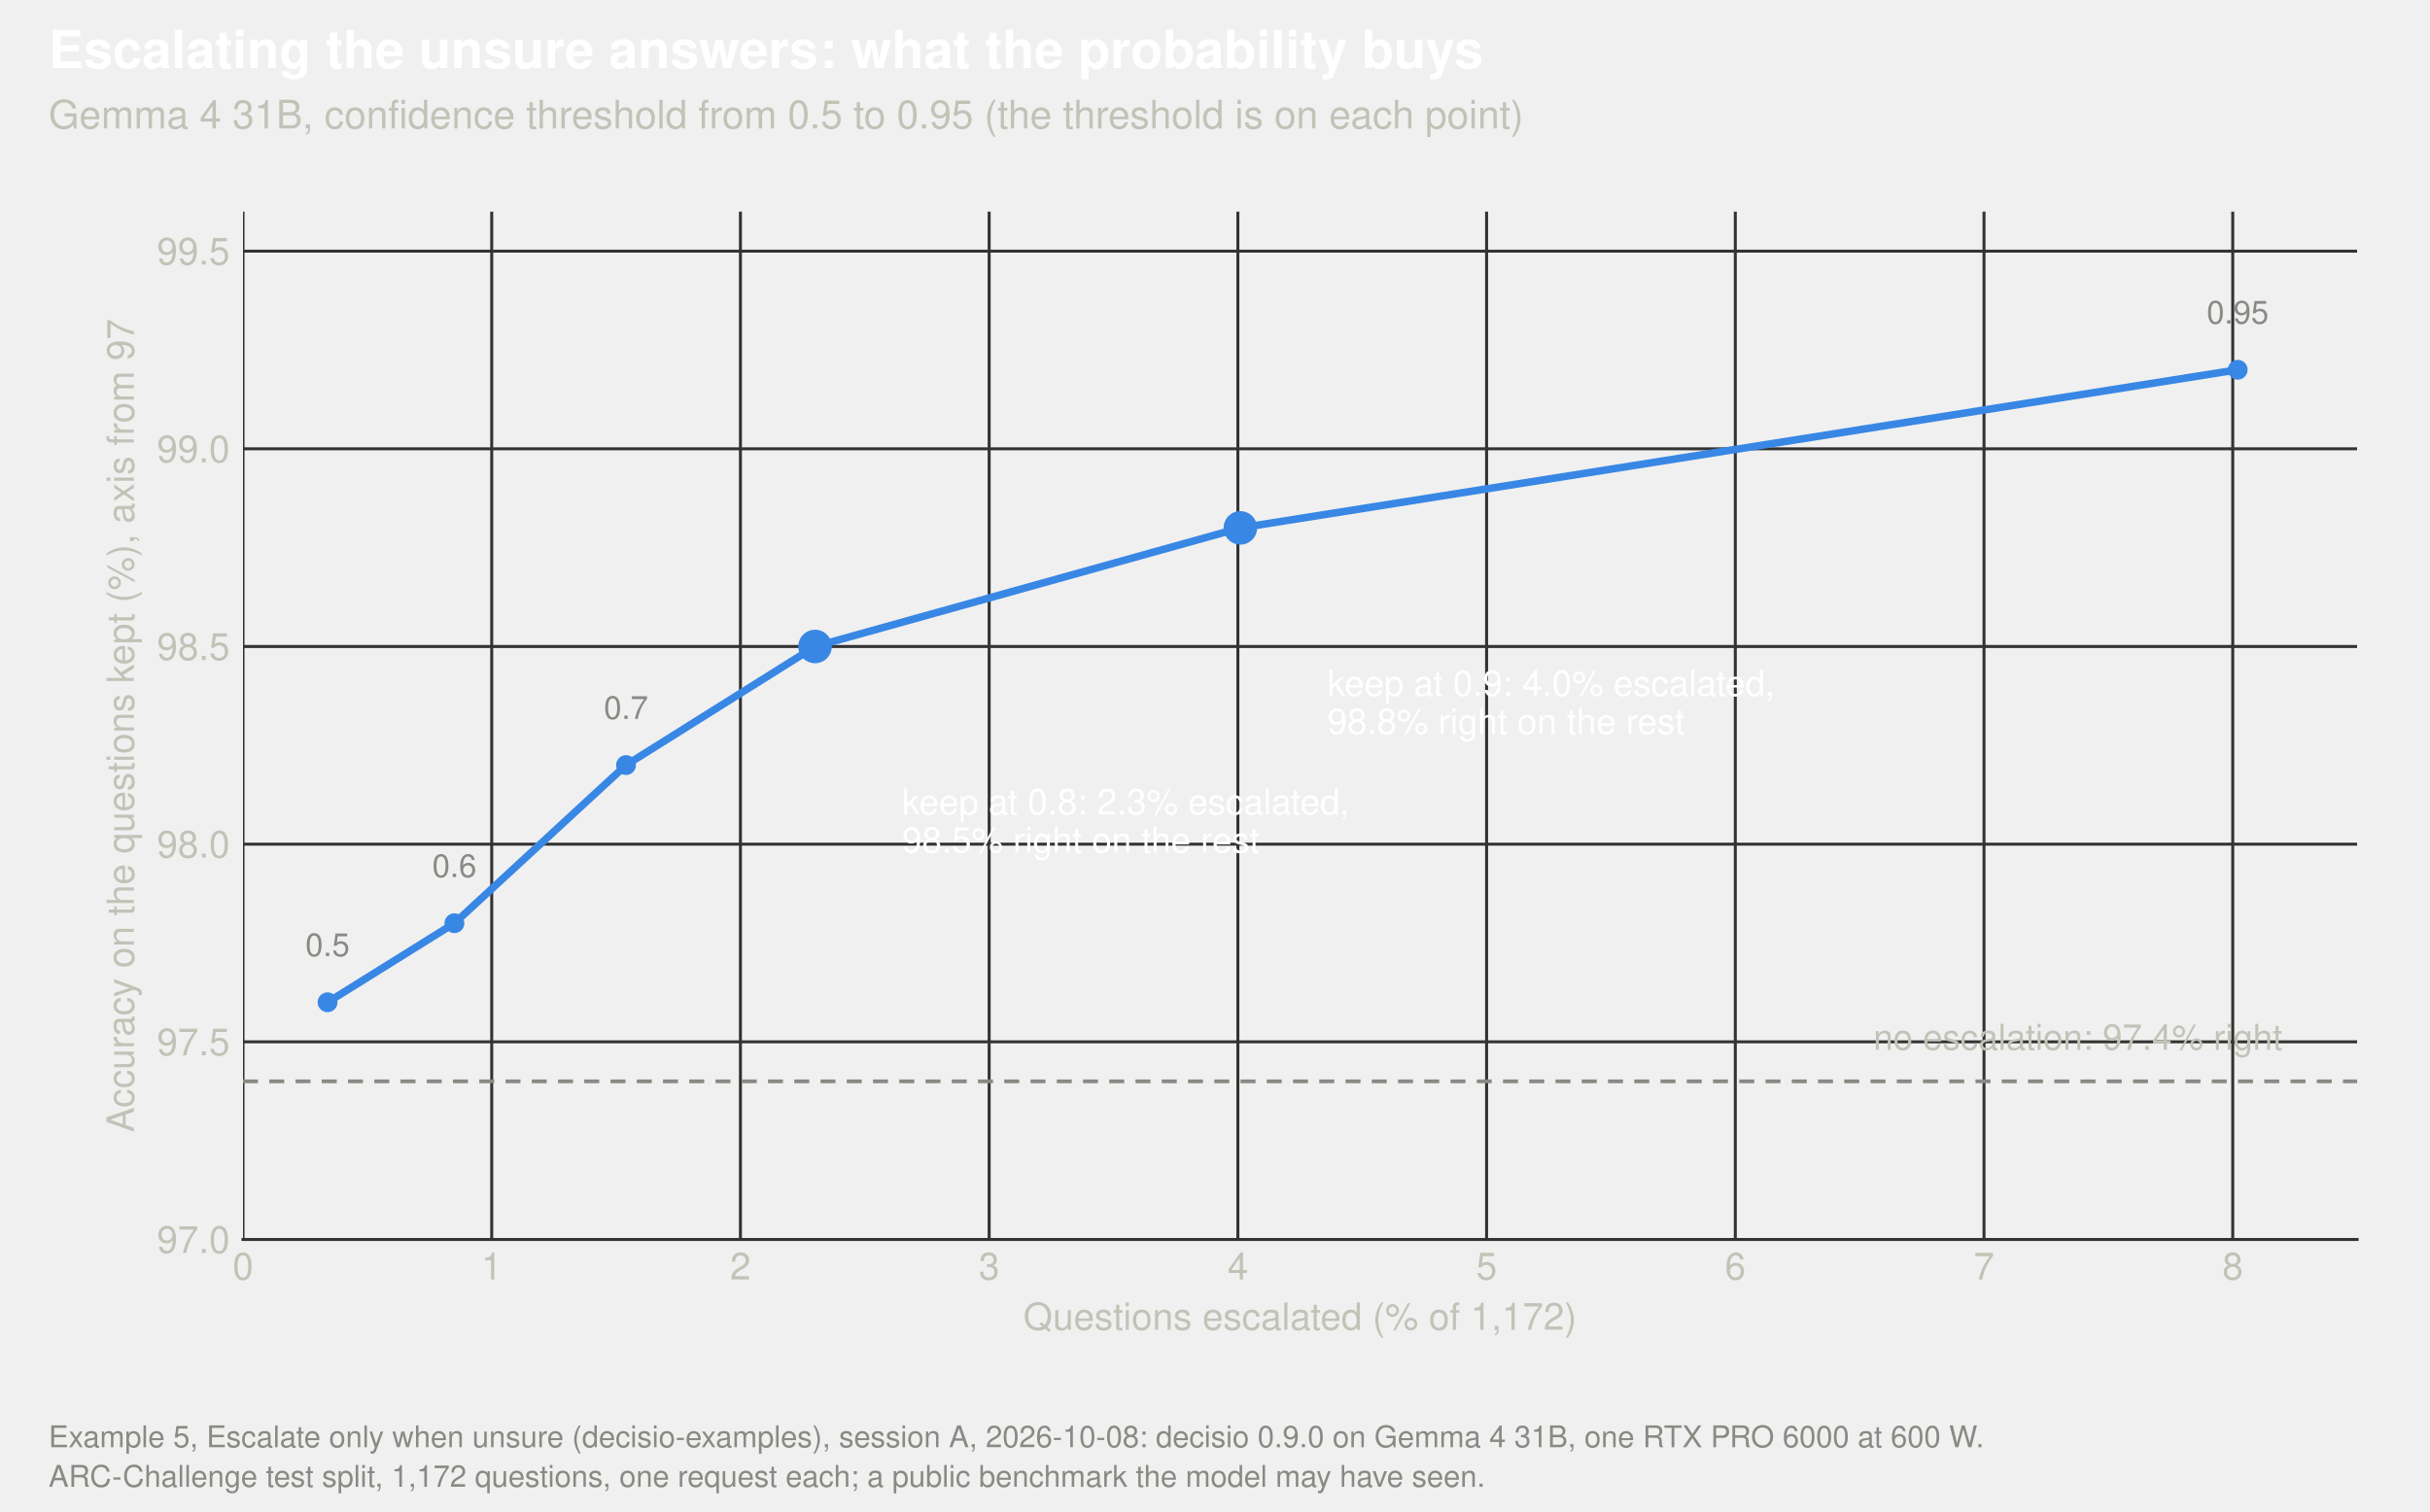
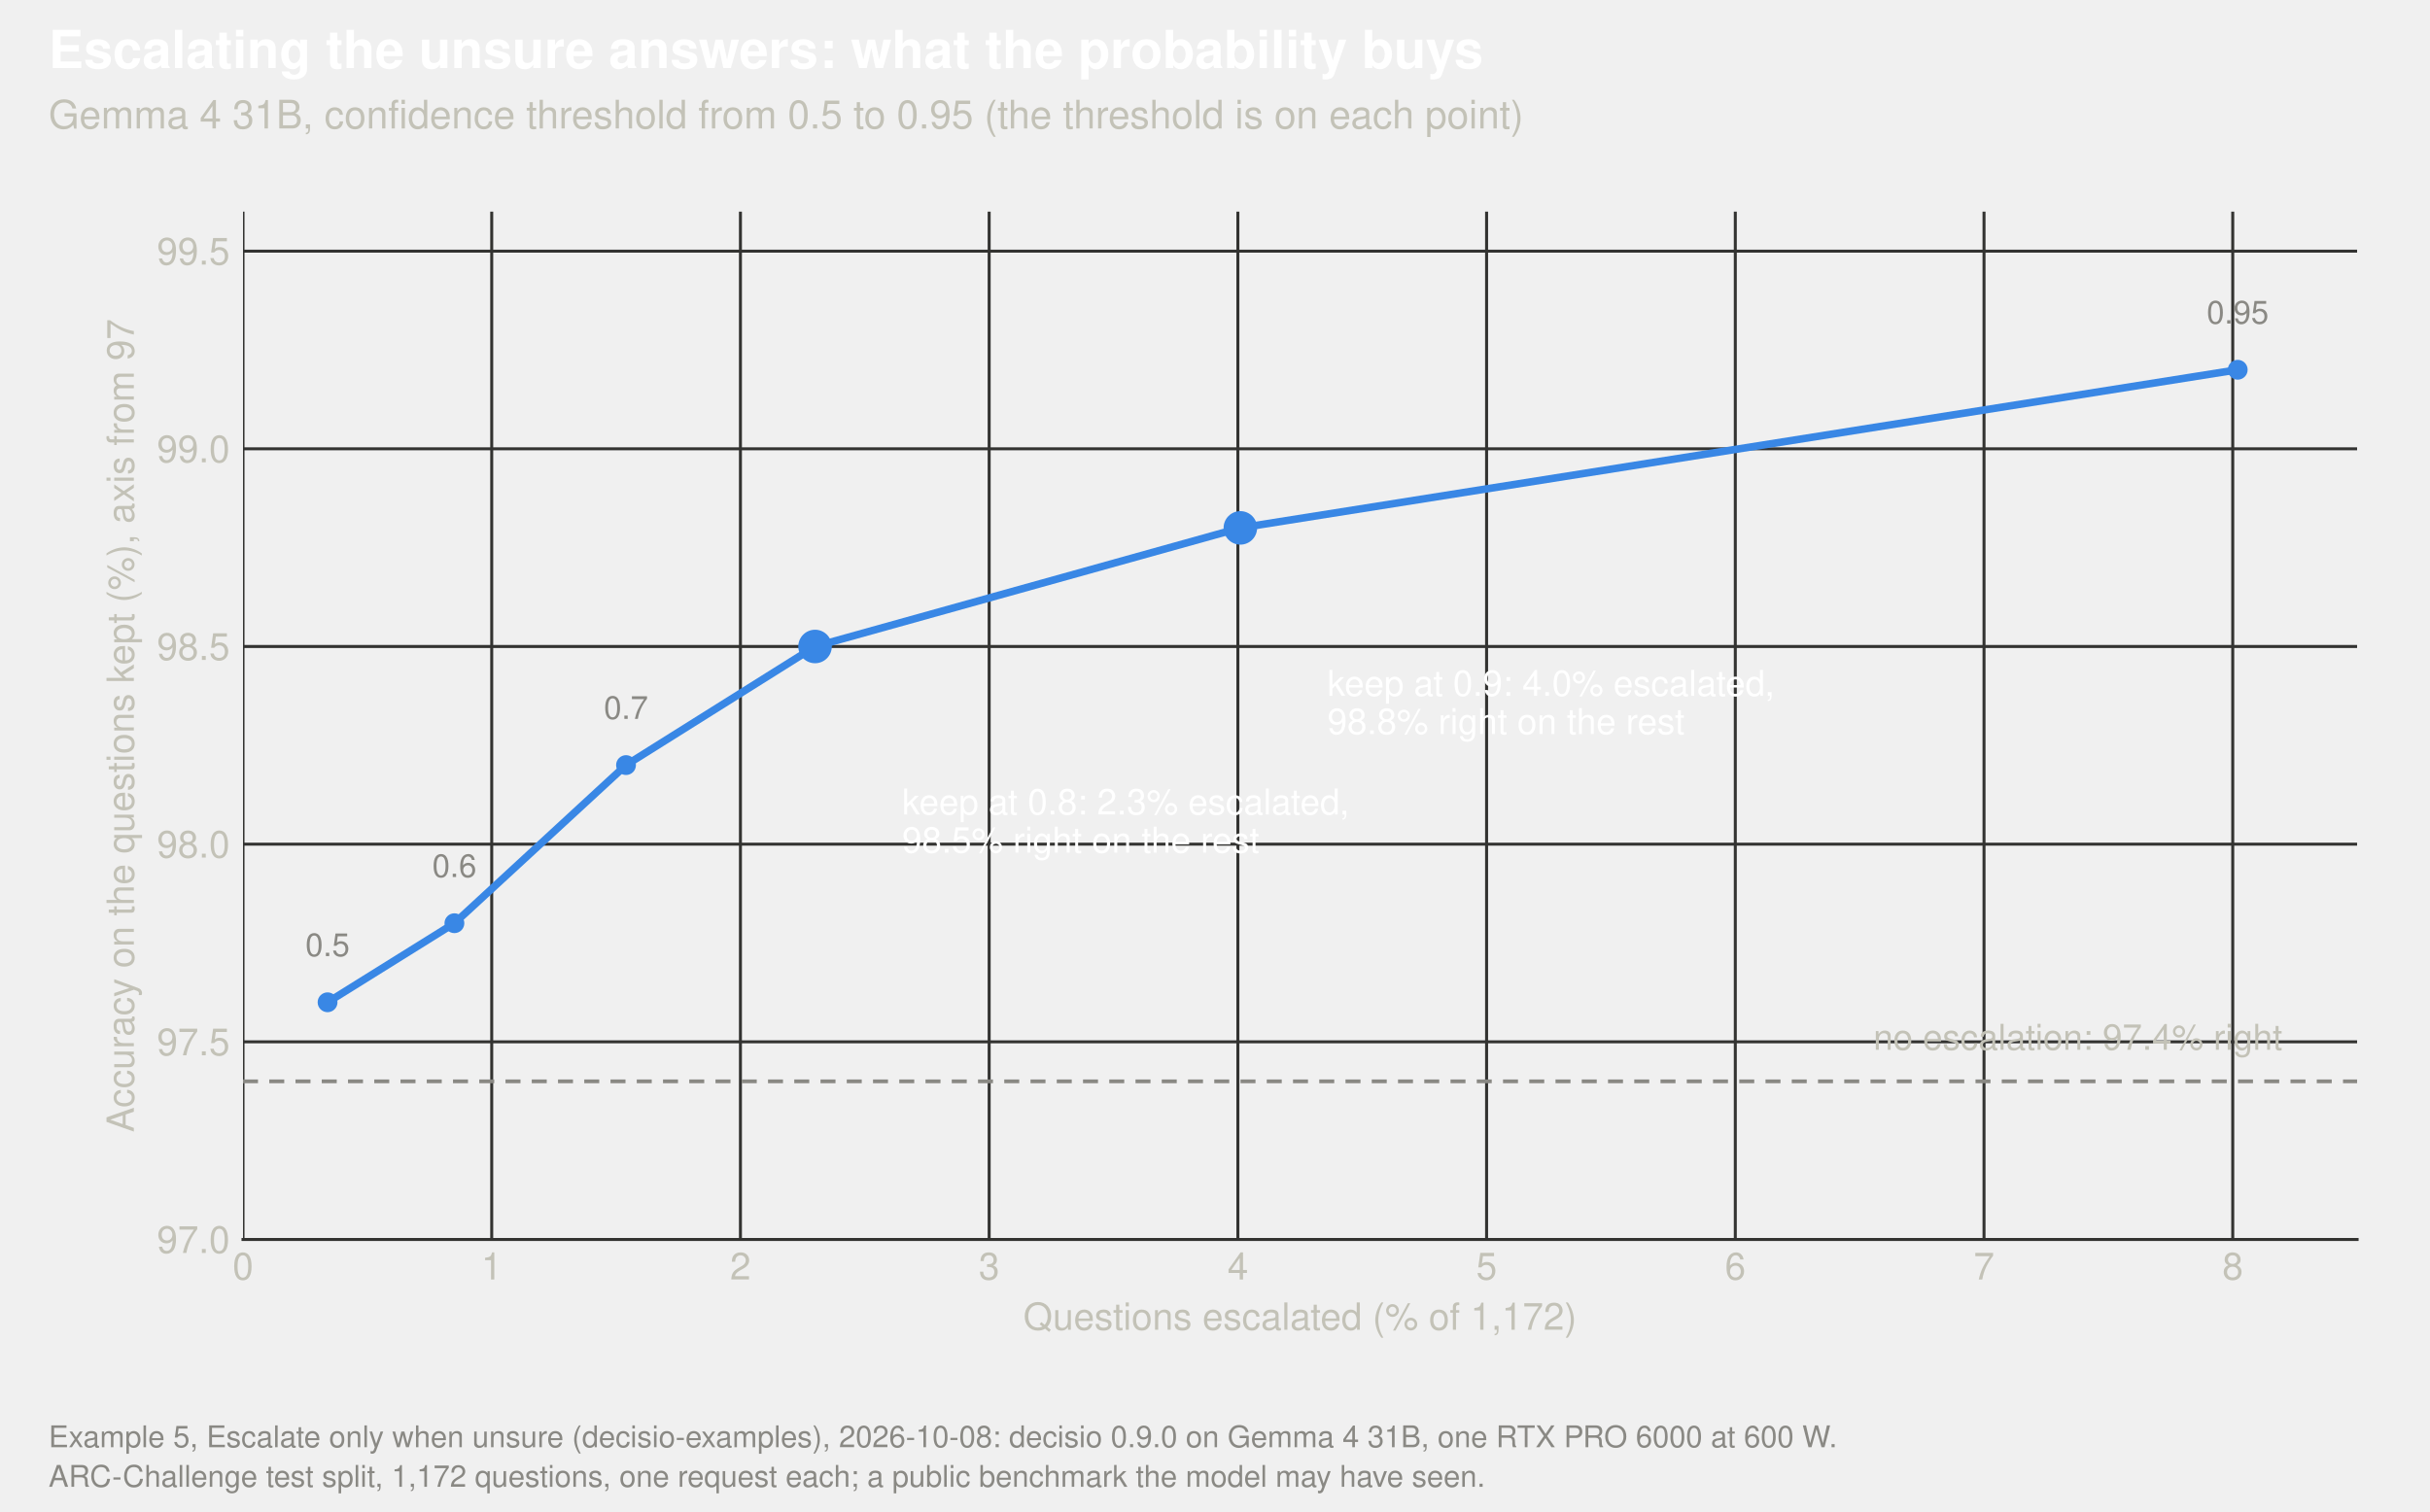
<svg xmlns="http://www.w3.org/2000/svg" width="648pt" height="403.2pt" viewBox="0 0 648 403.2" version="1.1">
  <defs>
    <style type="text/css">*{stroke-linejoin: round; stroke-linecap: butt}</style>
  </defs>
  <g id="figure_1">
    <g id="patch_1">
      <path d="M 0 403.2  L 648 403.2  L 648 0  L 0 0  L 0 403.2  z " style="fill: none" />
    </g>
    <g id="axes_1">
      <g id="patch_2">
        <path d="M 64.8 330.624  L 628.56 330.624  L 628.56 56.448  L 64.8 56.448  L 64.8 330.624  z " style="fill: none" />
      </g>
      <g id="matplotlib.axis_1">
        <g id="xtick_1">
          <g id="line2d_1">
            <path d="M 64.8 330.624  L 64.8 56.448  " clip-path="url(#p60c75ab5fe)" style="fill: none; stroke: #333331; stroke-width: 0.8; stroke-linecap: square" />
          </g>
          <g id="line2d_2" />
          <g id="text_1">
            <text style="fill: #c3c2b7; font: 10px 'Helvetica', 'Arial', 'DejaVu Sans'; text-anchor: middle" x="64.8" y="341.297" transform="rotate(-0 64.8 341.2974)">0</text>
          </g>
        </g>
        <g id="xtick_2">
          <g id="line2d_3">
            <path d="M 131.125 330.624  L 131.125 56.448  " clip-path="url(#p60c75ab5fe)" style="fill: none; stroke: #333331; stroke-width: 0.8; stroke-linecap: square" />
          </g>
          <g id="line2d_4" />
          <g id="text_2">
            <text style="fill: #c3c2b7; font: 10px 'Helvetica', 'Arial', 'DejaVu Sans'; text-anchor: middle" x="131.125" y="341.297" transform="rotate(-0 131.1247 341.2974)">1</text>
          </g>
        </g>
        <g id="xtick_3">
          <g id="line2d_5">
            <path d="M 197.449 330.624  L 197.449 56.448  " clip-path="url(#p60c75ab5fe)" style="fill: none; stroke: #333331; stroke-width: 0.8; stroke-linecap: square" />
          </g>
          <g id="line2d_6" />
          <g id="text_3">
            <text style="fill: #c3c2b7; font: 10px 'Helvetica', 'Arial', 'DejaVu Sans'; text-anchor: middle" x="197.449" y="341.297" transform="rotate(-0 197.4494 341.2974)">2</text>
          </g>
        </g>
        <g id="xtick_4">
          <g id="line2d_7">
            <path d="M 263.774 330.624  L 263.774 56.448  " clip-path="url(#p60c75ab5fe)" style="fill: none; stroke: #333331; stroke-width: 0.8; stroke-linecap: square" />
          </g>
          <g id="line2d_8" />
          <g id="text_4">
            <text style="fill: #c3c2b7; font: 10px 'Helvetica', 'Arial', 'DejaVu Sans'; text-anchor: middle" x="263.774" y="341.297" transform="rotate(-0 263.7741 341.2974)">3</text>
          </g>
        </g>
        <g id="xtick_5">
          <g id="line2d_9">
            <path d="M 330.099 330.624  L 330.099 56.448  " clip-path="url(#p60c75ab5fe)" style="fill: none; stroke: #333331; stroke-width: 0.8; stroke-linecap: square" />
          </g>
          <g id="line2d_10" />
          <g id="text_5">
            <text style="fill: #c3c2b7; font: 10px 'Helvetica', 'Arial', 'DejaVu Sans'; text-anchor: middle" x="330.099" y="341.297" transform="rotate(-0 330.0988 341.2974)">4</text>
          </g>
        </g>
        <g id="xtick_6">
          <g id="line2d_11">
            <path d="M 396.424 330.624  L 396.424 56.448  " clip-path="url(#p60c75ab5fe)" style="fill: none; stroke: #333331; stroke-width: 0.8; stroke-linecap: square" />
          </g>
          <g id="line2d_12" />
          <g id="text_6">
            <text style="fill: #c3c2b7; font: 10px 'Helvetica', 'Arial', 'DejaVu Sans'; text-anchor: middle" x="396.424" y="341.297" transform="rotate(-0 396.4235 341.2974)">5</text>
          </g>
        </g>
        <g id="xtick_7">
          <g id="line2d_13">
            <path d="M 462.748 330.624  L 462.748 56.448  " clip-path="url(#p60c75ab5fe)" style="fill: none; stroke: #333331; stroke-width: 0.8; stroke-linecap: square" />
          </g>
          <g id="line2d_14" />
          <g id="text_7">
            <text style="fill: #c3c2b7; font: 10px 'Helvetica', 'Arial', 'DejaVu Sans'; text-anchor: middle" x="462.748" y="341.297" transform="rotate(-0 462.7482 341.2974)">6</text>
          </g>
        </g>
        <g id="xtick_8">
          <g id="line2d_15">
            <path d="M 529.073 330.624  L 529.073 56.448  " clip-path="url(#p60c75ab5fe)" style="fill: none; stroke: #333331; stroke-width: 0.8; stroke-linecap: square" />
          </g>
          <g id="line2d_16" />
          <g id="text_8">
            <text style="fill: #c3c2b7; font: 10px 'Helvetica', 'Arial', 'DejaVu Sans'; text-anchor: middle" x="529.073" y="341.297" transform="rotate(-0 529.0729 341.2974)">7</text>
          </g>
        </g>
        <g id="xtick_9">
          <g id="line2d_17">
            <path d="M 595.398 330.624  L 595.398 56.448  " clip-path="url(#p60c75ab5fe)" style="fill: none; stroke: #333331; stroke-width: 0.8; stroke-linecap: square" />
          </g>
          <g id="line2d_18" />
          <g id="text_9">
            <text style="fill: #c3c2b7; font: 10px 'Helvetica', 'Arial', 'DejaVu Sans'; text-anchor: middle" x="595.398" y="341.297" transform="rotate(-0 595.3976 341.2974)">8</text>
          </g>
        </g>
        <g id="text_10">
          <text style="fill: #c3c2b7; font: 10px 'Helvetica', 'Arial', 'DejaVu Sans'; text-anchor: middle" x="346.68" y="354.707" transform="rotate(-0 346.68 354.7068)">Questions escalated (% of 1,172)</text>
        </g>
      </g>
      <g id="matplotlib.axis_2">
        <g id="ytick_1">
          <g id="line2d_19">
            <path d="M 64.8 330.624  L 628.56 330.624  " clip-path="url(#p60c75ab5fe)" style="fill: none; stroke: #333331; stroke-width: 0.8; stroke-linecap: square" />
          </g>
          <g id="line2d_20" />
          <g id="text_11">
            <text style="fill: #c3c2b7; font: 10px 'Helvetica', 'Arial', 'DejaVu Sans'; text-anchor: end" x="61.3" y="334.211" transform="rotate(-0 61.3 334.2107)">97.0</text>
          </g>
        </g>
        <g id="ytick_2">
          <g id="line2d_21">
            <path d="M 64.8 277.898  L 628.56 277.898  " clip-path="url(#p60c75ab5fe)" style="fill: none; stroke: #333331; stroke-width: 0.8; stroke-linecap: square" />
          </g>
          <g id="line2d_22" />
          <g id="text_12">
            <text style="fill: #c3c2b7; font: 10px 'Helvetica', 'Arial', 'DejaVu Sans'; text-anchor: end" x="61.3" y="281.485" transform="rotate(-0 61.3 281.4846)">97.5</text>
          </g>
        </g>
        <g id="ytick_3">
          <g id="line2d_23">
            <path d="M 64.8 225.172  L 628.56 225.172  " clip-path="url(#p60c75ab5fe)" style="fill: none; stroke: #333331; stroke-width: 0.8; stroke-linecap: square" />
          </g>
          <g id="line2d_24" />
          <g id="text_13">
            <text style="fill: #c3c2b7; font: 10px 'Helvetica', 'Arial', 'DejaVu Sans'; text-anchor: end" x="61.3" y="228.758" transform="rotate(-0 61.3 228.7584)">98.0</text>
          </g>
        </g>
        <g id="ytick_4">
          <g id="line2d_25">
            <path d="M 64.8 172.446  L 628.56 172.446  " clip-path="url(#p60c75ab5fe)" style="fill: none; stroke: #333331; stroke-width: 0.8; stroke-linecap: square" />
          </g>
          <g id="line2d_26" />
          <g id="text_14">
            <text style="fill: #c3c2b7; font: 10px 'Helvetica', 'Arial', 'DejaVu Sans'; text-anchor: end" x="61.3" y="176.032" transform="rotate(-0 61.3 176.0323)">98.5</text>
          </g>
        </g>
        <g id="ytick_5">
          <g id="line2d_27">
            <path d="M 64.8 119.719  L 628.56 119.719  " clip-path="url(#p60c75ab5fe)" style="fill: none; stroke: #333331; stroke-width: 0.8; stroke-linecap: square" />
          </g>
          <g id="line2d_28" />
          <g id="text_15">
            <text style="fill: #c3c2b7; font: 10px 'Helvetica', 'Arial', 'DejaVu Sans'; text-anchor: end" x="61.3" y="123.306" transform="rotate(-0 61.3 123.3061)">99.0</text>
          </g>
        </g>
        <g id="ytick_6">
          <g id="line2d_29">
            <path d="M 64.8 66.993  L 628.56 66.993  " clip-path="url(#p60c75ab5fe)" style="fill: none; stroke: #333331; stroke-width: 0.8; stroke-linecap: square" />
          </g>
          <g id="line2d_30" />
          <g id="text_16">
            <text style="fill: #c3c2b7; font: 10px 'Helvetica', 'Arial', 'DejaVu Sans'; text-anchor: end" x="61.3" y="70.58" transform="rotate(-0 61.3 70.57995)">99.5</text>
          </g>
        </g>
        <g id="text_17">
          <text style="fill: #c3c2b7; font: 10px 'Helvetica', 'Arial', 'DejaVu Sans'; text-anchor: middle" x="35.695" y="193.536" transform="rotate(-90 35.69531 193.536)">Accuracy on the questions kept (%), axis from 97</text>
        </g>
      </g>
      <g id="line2d_31">
        <path d="M 64.8 288.443  L 628.56 288.443  " clip-path="url(#p60c75ab5fe)" style="fill: none; stroke-dasharray: 4,3; stroke-dashoffset: 0; stroke: #8a8984" />
      </g>
      <g id="line2d_32">
        <path d="M 87.35 267.353  L 121.176 246.262  L 166.94 204.081  L 217.347 172.446  L 330.762 140.81  L 596.724 98.629  " clip-path="url(#p60c75ab5fe)" style="fill: none; stroke: #3987e5; stroke-width: 2; stroke-linecap: square" />
      </g>
      <g id="patch_3">
        <path d="M 64.8 330.624  L 628.56 330.624  " style="fill: none; stroke: #333331; stroke-width: 0.8; stroke-linejoin: miter; stroke-linecap: square" />
      </g>
      <g id="text_18">
        <text style="fill: #c3c2b7; font: 9.5px 'Helvetica', 'Arial', 'DejaVu Sans'; text-anchor: end" x="608.663" y="280.014" transform="rotate(-0 608.6626 280.0141)">no escalation: 97.4% right</text>
      </g>
      <g id="PathCollection_1">
        <path d="M 87.35 269.998  C 88.052 269.998 88.725 269.72 89.221 269.223  C 89.717 268.727 89.996 268.054 89.996 267.353  C 89.996 266.651 89.717 265.978 89.221 265.482  C 88.725 264.986 88.052 264.707 87.35 264.707  C 86.649 264.707 85.976 264.986 85.48 265.482  C 84.983 265.978 84.705 266.651 84.705 267.353  C 84.705 268.054 84.983 268.727 85.48 269.223  C 85.976 269.72 86.649 269.998 87.35 269.998  z " clip-path="url(#p60c75ab5fe)" style="fill: #3987e5" />
      </g>
      <g id="text_19">
        <text style="fill: #8a8984; font: 8.5px 'Helvetica', 'Arial', 'DejaVu Sans'; text-anchor: middle" x="87.35" y="255.036" transform="rotate(-0 87.3504 255.0357)">0.5</text>
      </g>
      <g id="PathCollection_2">
        <path d="M 121.176 248.908  C 121.878 248.908 122.551 248.629 123.047 248.133  C 123.543 247.637 123.822 246.964 123.822 246.262  C 123.822 245.56 123.543 244.887 123.047 244.391  C 122.551 243.895 121.878 243.616 121.176 243.616  C 120.474 243.616 119.801 243.895 119.305 244.391  C 118.809 244.887 118.53 245.56 118.53 246.262  C 118.53 246.964 118.809 247.637 119.305 248.133  C 119.801 248.629 120.474 248.908 121.176 248.908  z " clip-path="url(#p60c75ab5fe)" style="fill: #3987e5" />
      </g>
      <g id="text_20">
        <text style="fill: #8a8984; font: 8.5px 'Helvetica', 'Arial', 'DejaVu Sans'; text-anchor: middle" x="121.176" y="233.945" transform="rotate(-0 121.176 233.9452)">0.6</text>
      </g>
      <g id="PathCollection_3">
        <path d="M 166.94 206.727  C 167.642 206.727 168.315 206.448 168.811 205.952  C 169.307 205.456 169.586 204.783 169.586 204.081  C 169.586 203.38 169.307 202.707 168.811 202.21  C 168.315 201.714 167.642 201.435 166.94 201.435  C 166.238 201.435 165.565 201.714 165.069 202.21  C 164.573 202.707 164.294 203.38 164.294 204.081  C 164.294 204.783 164.573 205.456 165.069 205.952  C 165.565 206.448 166.238 206.727 166.94 206.727  z " clip-path="url(#p60c75ab5fe)" style="fill: #3987e5" />
      </g>
      <g id="text_21">
        <text style="fill: #8a8984; font: 8.5px 'Helvetica', 'Arial', 'DejaVu Sans'; text-anchor: middle" x="166.94" y="191.764" transform="rotate(-0 166.94 191.7643)">0.7</text>
      </g>
      <g id="PathCollection_4">
        <path d="M 217.347 176.918  C 218.533 176.918 219.67 176.446 220.509 175.608  C 221.348 174.769 221.819 173.632 221.819 172.446  C 221.819 171.26 221.348 170.122 220.509 169.283  C 219.67 168.445 218.533 167.973 217.347 167.973  C 216.161 167.973 215.023 168.445 214.185 169.283  C 213.346 170.122 212.875 171.26 212.875 172.446  C 212.875 173.632 213.346 174.769 214.185 175.608  C 215.023 176.446 216.161 176.918 217.347 176.918  z " clip-path="url(#p60c75ab5fe)" style="fill: #3987e5" />
      </g>
      <g id="text_22">
        <text style="fill: #ffffff; font: 9.5px 'Helvetica', 'Arial', 'DejaVu Sans'" transform="translate(240.5605 217.2454)">keep at 0.8: 2.3% escalated,</text>
        <text style="fill: #ffffff; font: 9.5px 'Helvetica', 'Arial', 'DejaVu Sans'" transform="translate(240.5605 227.43)">98.5% right on the rest</text>
      </g>
      <g id="PathCollection_5">
        <path d="M 330.762 145.282  C 331.948 145.282 333.086 144.811 333.924 143.972  C 334.763 143.133 335.234 141.996 335.234 140.81  C 335.234 139.624 334.763 138.486 333.924 137.648  C 333.086 136.809 331.948 136.338 330.762 136.338  C 329.576 136.338 328.438 136.809 327.6 137.648  C 326.761 138.486 326.29 139.624 326.29 140.81  C 326.29 141.996 326.761 143.133 327.6 143.972  C 328.438 144.811 329.576 145.282 330.762 145.282  z " clip-path="url(#p60c75ab5fe)" style="fill: #3987e5" />
      </g>
      <g id="text_23">
        <text style="fill: #ffffff; font: 9.5px 'Helvetica', 'Arial', 'DejaVu Sans'" transform="translate(353.9757 185.6097)">keep at 0.9: 4.0% escalated,</text>
        <text style="fill: #ffffff; font: 9.5px 'Helvetica', 'Arial', 'DejaVu Sans'" transform="translate(353.9757 195.7943)">98.8% right on the rest</text>
      </g>
      <g id="PathCollection_6">
        <path d="M 596.724 101.275  C 597.426 101.275 598.099 100.996 598.595 100.5  C 599.091 100.004 599.37 99.331 599.37 98.629  C 599.37 97.927 599.091 97.254 598.595 96.758  C 598.099 96.262 597.426 95.983 596.724 95.983  C 596.022 95.983 595.349 96.262 594.853 96.758  C 594.357 97.254 594.078 97.927 594.078 98.629  C 594.078 99.331 594.357 100.004 594.853 100.5  C 595.349 100.996 596.022 101.275 596.724 101.275  z " clip-path="url(#p60c75ab5fe)" style="fill: #3987e5" />
      </g>
      <g id="text_24">
        <text style="fill: #8a8984; font: 8.5px 'Helvetica', 'Arial', 'DejaVu Sans'; text-anchor: middle" x="596.724" y="86.312" transform="rotate(-0 596.7241 86.31197)">0.95</text>
      </g>
    </g>
    <g id="text_25">
      <text style="fill: #ffffff; font: 700 14px 'Helvetica', 'Arial', 'DejaVu Sans'; text-anchor: start" x="12.96" y="18.144" transform="rotate(-0 12.96 18.144)">Escalating the unsure answers: what the probability buys</text>
    </g>
    <g id="text_26">
      <text style="fill: #c3c2b7; font: 10.5px 'Helvetica', 'Arial', 'DejaVu Sans'; text-anchor: start" x="12.96" y="34.272" transform="rotate(-0 12.96 34.272)">Gemma 4 31B, confidence threshold from 0.5 to 0.95 (the threshold is on each point)</text>
    </g>
    <g id="text_27">
-       <text style="fill: #8a8984; font: 8px 'Helvetica', 'Arial', 'DejaVu Sans'" transform="translate(12.96 386.0341)">Example 5, Escalate only when unsure (decisio-examples), session A, 2026-10-08: decisio 0.9.0 on Gemma 4 31B, one RTX PRO 6000 at 600 W.</text>
+       <text style="fill: #8a8984; font: 8px 'Helvetica', 'Arial', 'DejaVu Sans'" transform="translate(12.96 386.0341)">Example 5, Escalate only when unsure (decisio-examples), 2026-10-08: decisio 0.9.0 on Gemma 4 31B, one RTX PRO 6000 at 600 W.</text>
      <text style="fill: #8a8984; font: 8px 'Helvetica', 'Arial', 'DejaVu Sans'" transform="translate(12.96 396.5916)">ARC-Challenge test split, 1,172 questions, one request each; a public benchmark the model may have seen.</text>
    </g>
  </g>
  <defs>
    <clipPath id="p60c75ab5fe">
      <rect x="64.8" y="56.448" width="563.76" height="274.176" />
    </clipPath>
  </defs>
</svg>
